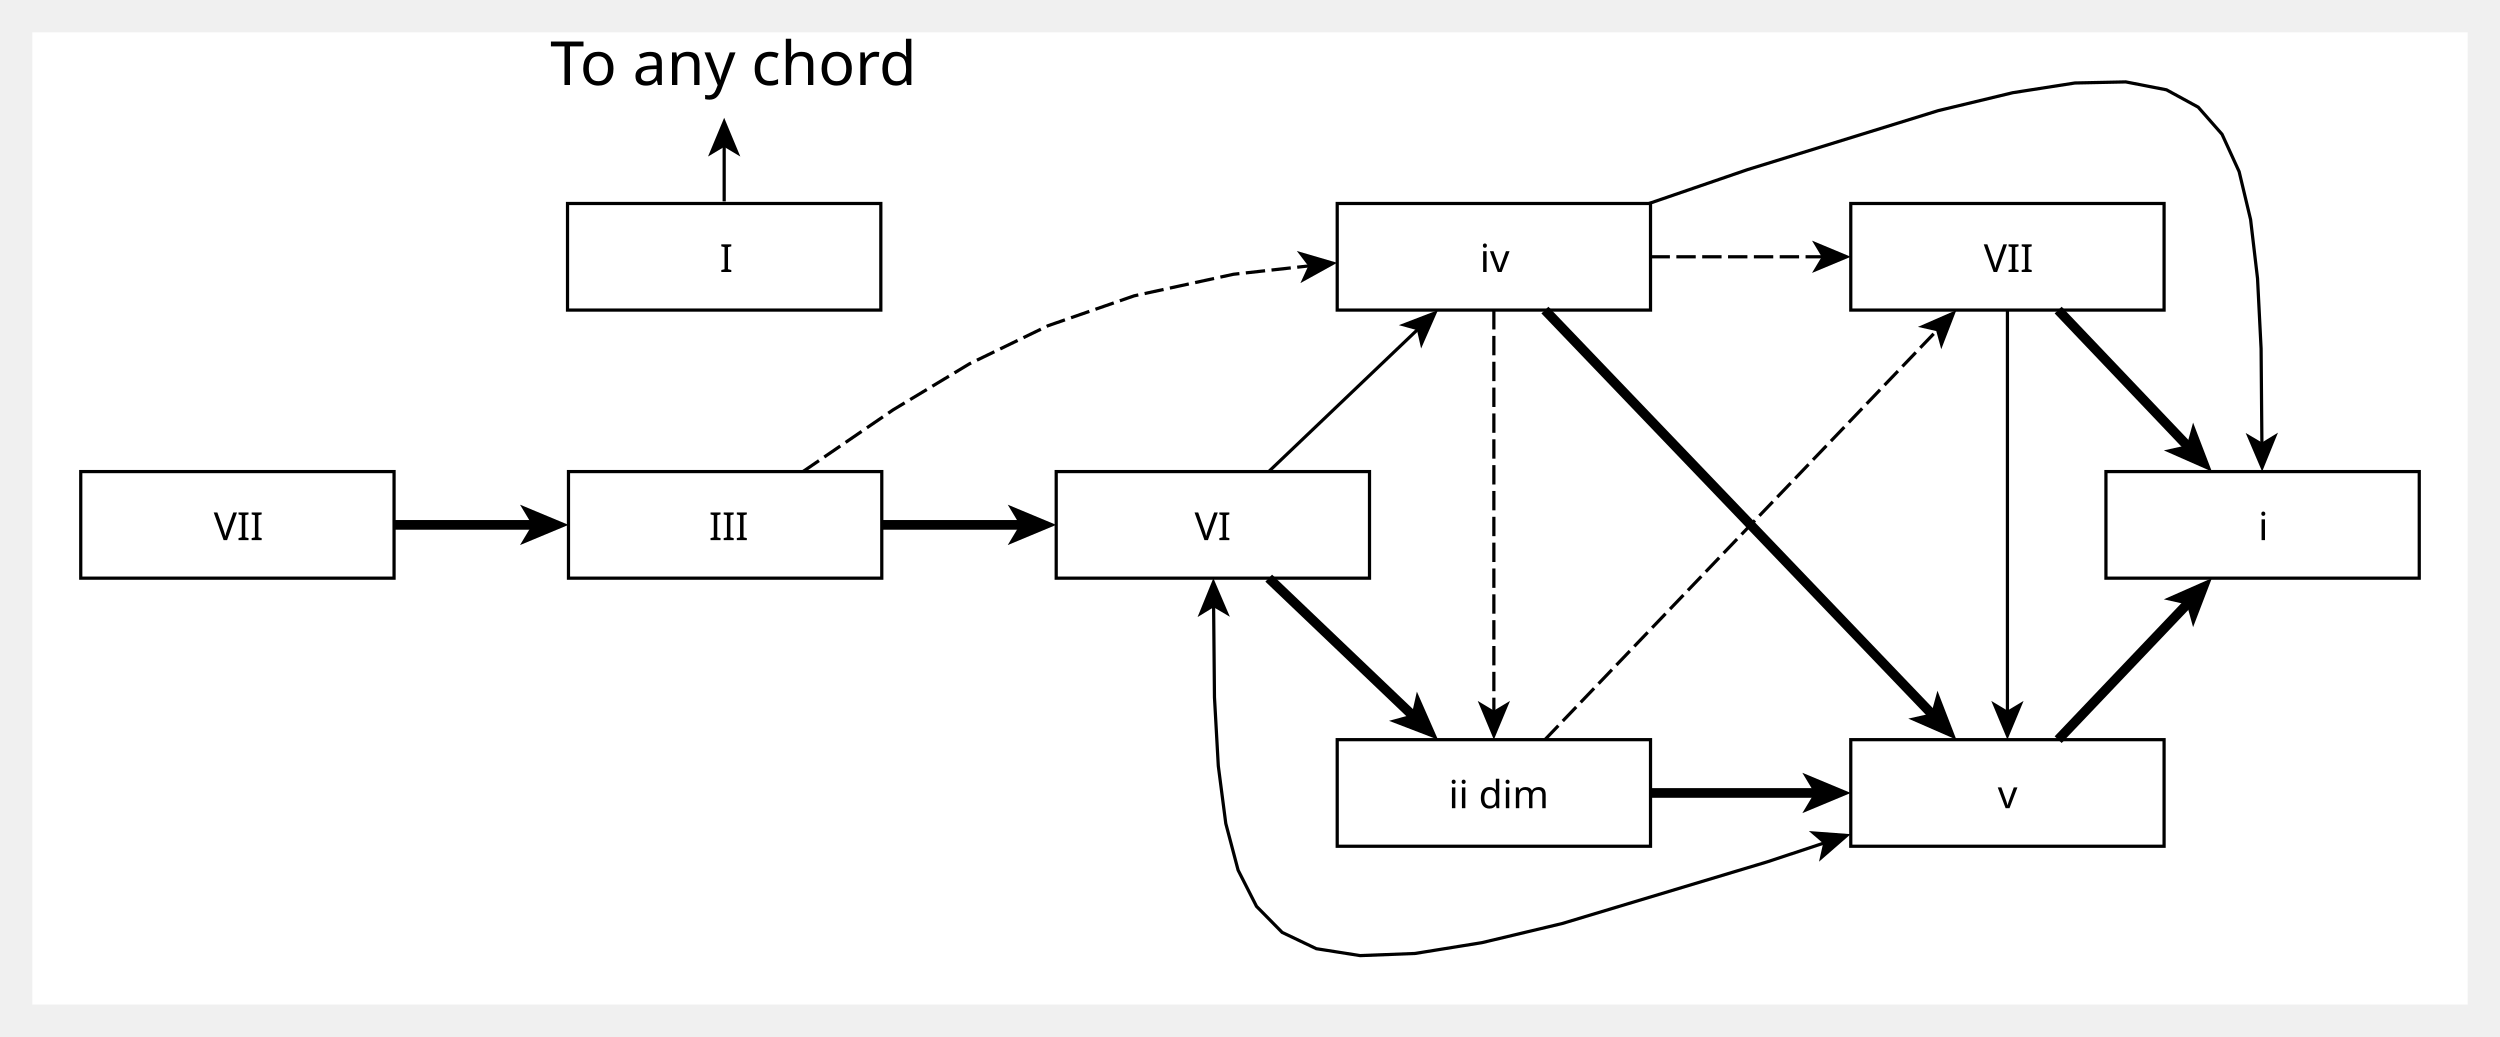
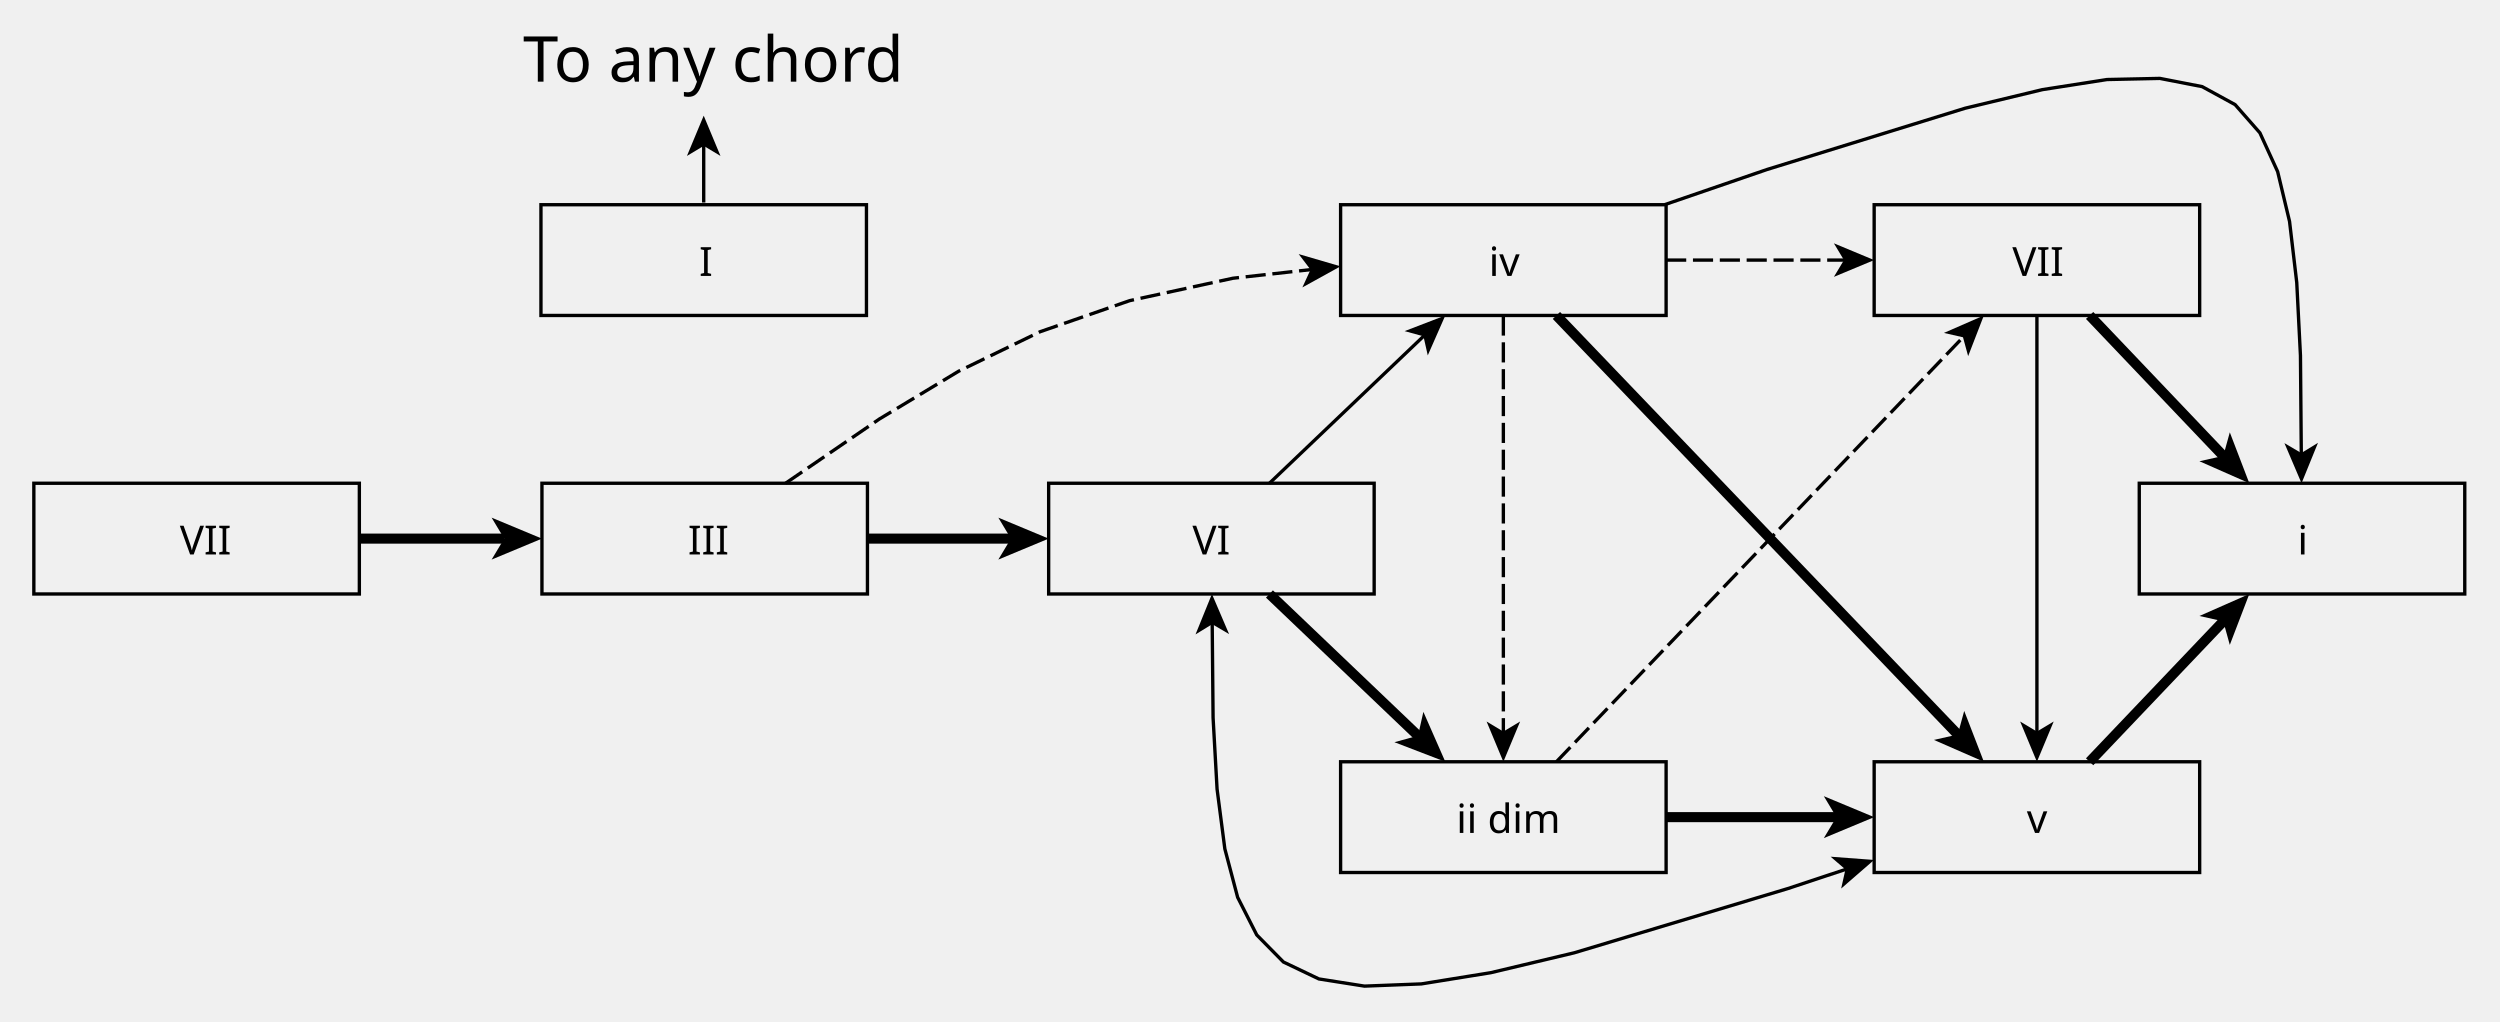
- <svg xmlns="http://www.w3.org/2000/svg" color-rendering="auto" color-interpolation="auto" text-rendering="auto" width="774" stroke-miterlimit="10" shape-rendering="auto" font-weight="normal" height="321" font-style="normal" font-size="12px" image-rendering="auto" id="svg2" version="1.1" style="font-size:12px;font-style:normal;font-weight:normal;fill:#000000;fill-opacity:1;stroke:#000000;stroke-width:1;stroke-linecap:square;stroke-linejoin:miter;stroke-miterlimit:10;stroke-opacity:1;stroke-dasharray:none;stroke-dashoffset:0;font-family:Dialog">
+ <svg xmlns="http://www.w3.org/2000/svg" width="745" stroke-miterlimit="10" font-weight="normal" height="304.366" font-style="normal" font-size="12px" viewBox="0 0 745 304.366" id="svg2" version="1.1" style="font-style:normal;font-weight:normal;font-size:12px;font-family:Dialog;color-interpolation:auto;fill:#000000;fill-opacity:1;stroke:#000000;stroke-width:1;stroke-linecap:square;stroke-linejoin:miter;stroke-miterlimit:10;stroke-dasharray:none;stroke-dashoffset:0;stroke-opacity:1;color-rendering:auto;image-rendering:auto;shape-rendering:auto;text-rendering:auto">
  <defs id="genericDefs">
    <defs id="defs1">
      <clipPath id="clipPath1" clipPathUnits="userSpaceOnUse">
-         <path id="path9" d="M 0,0 754,0 754,301 0,301 0,0 z" />
+         <path id="path9" d="M 0,0 H 754 V 301 H 0 Z" />
      </clipPath>
      <clipPath id="clipPath2" clipPathUnits="userSpaceOnUse">
-         <path id="path12" d="m -24,163 754,0 0,301 -754,0 0,-301 z" />
+         <path id="path12" d="M -24,163 H 730 V 464 H -24 Z" />
      </clipPath>
    </defs>
    <clipPath id="clipPath2-9" clipPathUnits="userSpaceOnUse">
-       <path id="path12-4" d="m 127,163 603,0 0,301 -603,0 0,-301 z" />
+       <path id="path12-4" d="M 127,163 H 730 V 464 H 127 Z" />
    </clipPath>
-     <clipPath id="clipPath4041" clipPathUnits="userSpaceOnUse">
-       <path id="path4043" d="m 127,163 603,0 0,301 -603,0 0,-301 z" />
+     <clipPath id="clipPath2-5" clipPathUnits="userSpaceOnUse">
+       <path id="path12-8" d="M -24,163 H 730 V 464 H -24 Z" />
+     </clipPath>
+     <clipPath id="clipPath93" clipPathUnits="userSpaceOnUse">
+       <path id="path91" d="M -24,163 H 730 V 464 H -24 Z" />
+     </clipPath>
+     <clipPath id="clipPath2-2" clipPathUnits="userSpaceOnUse">
+       <path id="path12-83" d="M -24,163 H 730 V 464 H -24 Z" />
+     </clipPath>
+     <clipPath id="clipPath2-3" clipPathUnits="userSpaceOnUse">
+       <path id="path12-43" d="M -24,163 H 730 V 464 H -24 Z" />
    </clipPath>
  </defs>
-   <g style="fill:#ffffff;stroke:#ffffff" id="g14" transform="translate(34,-153)" shape-rendering="geometricPrecision" text-rendering="geometricPrecision">
-     <rect style="stroke:none" id="rect16" clip-path="url(#clipPath2)" y="163" height="301" width="754" x="-24" />
+   <g style="fill:#ffffff;stroke:#ffffff;shape-rendering:geometricPrecision;text-rendering:geometricPrecision" id="g14" transform="translate(19.5,-154.993)" />
+   <g id="g3232" class="g-minprog-iii" transform="translate(-4.5,8.00704)">
+     <rect transform="translate(24,-163)" style="fill:none;stroke-linecap:butt;stroke-miterlimit:1.45" id="rect20" clip-path="url(#clipPath2)" y="299" height="33" width="97" x="142" />
+     <text transform="translate(24,-163)" style="line-height:0%;font-family:sans-serif;stroke:none" id="text22" clip-path="url(#clipPath2)" y="320.214" xml:space="preserve" x="185.499">III</text>
  </g>
-   <g id="g3232" class="g-minprog-iii" transform="translate(10,10)">
-     <rect transform="translate(24,-163)" style="fill:none;stroke-linecap:butt;stroke-miterlimit:1.45" id="rect20" clip-path="url(#clipPath2)" y="299" height="33" width="97" x="142" />
-     <text transform="translate(24,-163)" style="stroke:none;font-family:sans-serif" id="text22" clip-path="url(#clipPath2)" y="320.214" xml:space="preserve" x="185.499">III</text>
+   <g id="g3236" class="g-minprog-vi" transform="translate(-4.5,8.00704)">
+     <rect transform="translate(24,-163)" style="fill:none;stroke-linecap:butt;stroke-miterlimit:1.45" id="rect24" clip-path="url(#clipPath2)" y="299" height="33" width="97" x="293" />
+     <text transform="translate(24,-163)" style="line-height:0%;font-family:sans-serif;stroke:none" id="text26" clip-path="url(#clipPath2)" y="320.214" xml:space="preserve" x="335.831">VI</text>
  </g>
-   <g id="g3236" class="g-minprog-vi" transform="translate(10,10)">
-     <rect transform="translate(24,-163)" style="fill:none;stroke-linecap:butt;stroke-miterlimit:1.45" id="rect24" clip-path="url(#clipPath2)" y="299" height="33" width="97" x="293" />
-     <text transform="translate(24,-163)" style="stroke:none;font-family:sans-serif" id="text26" clip-path="url(#clipPath2)" y="320.214" xml:space="preserve" x="335.831">VI</text>
+   <g id="g3240" class="g-minprog-iv" transform="translate(-4.5,8.00704)">
+     <rect transform="translate(24,-163)" style="fill:none;stroke-linecap:butt;stroke-miterlimit:1.45" id="rect28" clip-path="url(#clipPath2)" y="216" height="33" width="97" x="380" />
+     <text transform="translate(24,-163)" style="line-height:0%;font-family:sans-serif;stroke:none" id="text30" clip-path="url(#clipPath2)" y="237.214" xml:space="preserve" x="424.167">iv</text>
  </g>
-   <g id="g3240" class="g-minprog-iv" transform="translate(10,10)">
-     <rect transform="translate(24,-163)" style="fill:none;stroke-linecap:butt;stroke-miterlimit:1.45" id="rect28" clip-path="url(#clipPath2)" y="216" height="33" width="97" x="380" />
-     <text transform="translate(24,-163)" style="stroke:none;font-family:sans-serif" id="text30" clip-path="url(#clipPath2)" y="237.214" xml:space="preserve" x="424.167">iv</text>
+   <g id="g3244" class="g-minprog-iidim" transform="translate(-4.5,8.00704)">
+     <rect transform="translate(24,-163)" style="fill:none;stroke-linecap:butt;stroke-miterlimit:1.45" id="rect32" clip-path="url(#clipPath2)" y="382" height="33" width="97" x="380" />
+     <text transform="translate(24,-163)" style="line-height:0%;font-family:sans-serif;stroke:none" id="text34" clip-path="url(#clipPath2)" y="403.214" xml:space="preserve" x="414.499">ii dim</text>
  </g>
-   <g id="g3244" class="g-minprog-iidim" transform="translate(10,10)">
-     <rect transform="translate(24,-163)" style="fill:none;stroke-linecap:butt;stroke-miterlimit:1.45" id="rect32" clip-path="url(#clipPath2)" y="382" height="33" width="97" x="380" />
-     <text transform="translate(24,-163)" style="stroke:none;font-family:sans-serif" id="text34" clip-path="url(#clipPath2)" y="403.214" xml:space="preserve" x="414.499">ii dim</text>
+   <g id="g3248" class="g-minprog-vii" transform="translate(-4.5,8.00704)">
+     <rect transform="translate(24,-163)" style="fill:none;stroke-linecap:butt;stroke-miterlimit:1.45" id="rect36" clip-path="url(#clipPath2)" y="216" height="33" width="97" x="539" />
+     <text transform="translate(24,-163)" style="line-height:0%;font-family:sans-serif;stroke:none" id="text38" clip-path="url(#clipPath2)" y="237.214" xml:space="preserve" x="580.164">VII</text>
  </g>
-   <g id="g3248" class="g-minprog-vii" transform="translate(10,10)">
-     <rect transform="translate(24,-163)" style="fill:none;stroke-linecap:butt;stroke-miterlimit:1.45" id="rect36" clip-path="url(#clipPath2)" y="216" height="33" width="97" x="539" />
-     <text transform="translate(24,-163)" style="stroke:none;font-family:sans-serif" id="text38" clip-path="url(#clipPath2)" y="237.214" xml:space="preserve" x="580.164">VII</text>
+   <g id="g3252" class="g-minprog-v" transform="translate(-4.5,8.00704)">
+     <rect transform="translate(24,-163)" style="fill:none;stroke-linecap:butt;stroke-miterlimit:1.45" id="rect40" clip-path="url(#clipPath2)" y="382" height="33" width="97" x="539" />
+     <text transform="translate(24,-163)" style="line-height:0%;font-family:sans-serif;stroke:none" id="text42" clip-path="url(#clipPath2)" y="403.214" xml:space="preserve" x="584.5">v</text>
  </g>
-   <g id="g3252" class="g-minprog-v" transform="translate(10,10)">
-     <rect transform="translate(24,-163)" style="fill:none;stroke-linecap:butt;stroke-miterlimit:1.45" id="rect40" clip-path="url(#clipPath2)" y="382" height="33" width="97" x="539" />
-     <text transform="translate(24,-163)" style="stroke:none;font-family:sans-serif" id="text42" clip-path="url(#clipPath2)" y="403.214" xml:space="preserve" x="584.5">v</text>
+   <g id="g3224" class="g-minprog-i" transform="translate(-4.5,8.00704)">
+     <rect transform="translate(23.70454,-163)" style="fill:none;stroke-linecap:butt;stroke-miterlimit:1.45" id="rect44" clip-path="url(#clipPath2)" y="216" height="33" width="97" x="142" />
+     <text transform="translate(24,-163)" style="line-height:0%;font-family:sans-serif;stroke:none" id="text46" clip-path="url(#clipPath2)" y="237.214" xml:space="preserve" x="188.833">I</text>
  </g>
-   <g id="g3224" class="g-minprog-i" transform="translate(10,10)">
-     <rect transform="translate(23.70454,-163)" style="fill:none;stroke-linecap:butt;stroke-miterlimit:1.45" id="rect44" clip-path="url(#clipPath2)" y="216" height="33" width="97" x="142" />
-     <text transform="translate(24,-163)" style="stroke:none;font-family:sans-serif" id="text46" clip-path="url(#clipPath2)" y="237.214" xml:space="preserve" x="188.833">I</text>
+   <g id="g3256" class="g-minprog-i" transform="translate(-4.5,8.00704)">
+     <rect transform="translate(24,-163)" style="fill:none;stroke-linecap:butt;stroke-miterlimit:1.45" id="rect48" clip-path="url(#clipPath2)" y="299" height="33" width="97" x="618" />
+     <text transform="translate(24,-163)" style="line-height:0%;font-family:sans-serif;stroke:none" id="text50" clip-path="url(#clipPath2)" y="320.214" xml:space="preserve" x="665.167">i</text>
  </g>
-   <g id="g3256" class="g-minprog-i" transform="translate(10,10)">
-     <rect transform="translate(24,-163)" style="fill:none;stroke-linecap:butt;stroke-miterlimit:1.45" id="rect48" clip-path="url(#clipPath2)" y="299" height="33" width="97" x="618" />
-     <text transform="translate(24,-163)" style="stroke:none;font-family:sans-serif" id="text50" clip-path="url(#clipPath2)" y="320.214" xml:space="preserve" x="665.167">i</text>
+   <path d="m 239,315.5 h 44" clip-path="url(#clipPath2)" id="path56" style="fill:none;stroke-width:3;stroke-linecap:butt;stroke-miterlimit:1.45;font-variant-east_asian:normal;opacity:1;vector-effect:none;fill-opacity:1;stroke:#000000;stroke-linejoin:miter;stroke-dasharray:none;stroke-dashoffset:0;stroke-opacity:1" transform="translate(19.5,-154.993)" />
+   <path d="m 293,315.5 -15,-6.25 3.75,6.25 -3.75,6.25 z" clip-path="url(#clipPath2)" id="path58" style="stroke:none" transform="translate(19.5,-154.993)" />
+   <path d="m 358.795,299 46.621,-44.478" clip-path="url(#clipPath2)" id="path60" style="fill:none;stroke-linecap:butt;stroke-miterlimit:1.45" transform="translate(19.5,-154.993)" />
+   <path d="m 411.205,249 -12.134,4.666 5.622,1.547 1.281,5.689 z" clip-path="url(#clipPath2)" id="path62" style="stroke:none" transform="translate(19.5,-154.993)" />
+   <path d="m 214.598,299 27.96,-19.145 23.62,-14.238 24.291,-11.774 26.669,-9.254 30.756,-6.679 24.138,-2.674" clip-path="url(#clipPath2)" id="path64" style="fill:none;stroke-linecap:butt;stroke-miterlimit:1.45;stroke-dasharray:6, 2" transform="translate(19.5,-154.993)" />
+   <path d="m 379.984,234.356 -12.477,-3.649 3.532,4.639 -2.431,5.3 z" clip-path="url(#clipPath2)" id="path66" style="stroke:none" transform="translate(19.5,-154.993)" />
+   <path d="m 358.795,332 45.174,43.097" clip-path="url(#clipPath2)" id="path68" style="fill:none;stroke-width:3;stroke-linecap:butt;stroke-miterlimit:1.45" transform="translate(19.5,-154.993)" />
+   <path d="m 411.205,382 -6.539,-14.876 -1.601,7.111 -7.027,1.934 z" clip-path="url(#clipPath2)" id="path70" style="stroke:none" transform="translate(19.5,-154.993)" />
+   <path d="M 428.5,249 V 374" clip-path="url(#clipPath2)" id="path72" style="fill:none;stroke-linecap:butt;stroke-miterlimit:1.45;stroke-dasharray:6, 2" transform="translate(19.5,-154.993)" />
+   <path d="m 428.5,382 5,-12 -5,3 -5,-3 z" clip-path="url(#clipPath2)" id="path74" style="stroke:none" transform="translate(19.5,-154.993)" />
+   <path d="M 444.304,382 566.162,254.777" clip-path="url(#clipPath2)" id="path76" style="fill:none;stroke-linecap:butt;stroke-miterlimit:1.45;stroke-dasharray:6, 2" transform="translate(19.5,-154.993)" />
+   <path d="m 571.696,249 -11.911,5.207 5.686,1.292 1.536,5.625 z" clip-path="url(#clipPath2)" id="path78" style="stroke:none" transform="translate(19.5,-154.993)" />
+   <path d="m 477,232.5 h 54" clip-path="url(#clipPath2)" id="path80" style="fill:none;stroke-linecap:butt;stroke-miterlimit:1.45;stroke-dasharray:6, 2" transform="translate(19.5,-154.993)" />
+   <path d="m 539,232.5 -12,-5 3,5 -3,5 z" clip-path="url(#clipPath2)" id="path82" style="stroke:none" transform="translate(19.5,-154.993)" />
+   <path d="M 444.304,249 564.779,374.778" clip-path="url(#clipPath2)" id="path84" style="fill:none;stroke-width:3;stroke-linecap:butt;stroke-miterlimit:1.45" transform="translate(19.5,-154.993)" />
+   <path d="m 571.696,382 -5.862,-15.156 -1.92,7.031 -7.107,1.615 z" clip-path="url(#clipPath2)" id="path86" style="stroke:none" transform="translate(19.5,-154.993)" />
+   <path d="m 477,398.5 h 52" clip-path="url(#clipPath2)" id="path88" style="fill:none;stroke-width:3;stroke-linecap:butt;stroke-miterlimit:1.45" transform="translate(19.5,-154.993)" />
+   <path d="m 539,398.5 -15,-6.25 3.75,6.25 -3.75,6.25 z" clip-path="url(#clipPath2)" id="path90" style="stroke:none" transform="translate(19.5,-154.993)" />
+   <path d="M 587.5,249 V 374" clip-path="url(#clipPath2)" id="path92" style="fill:none;stroke-linecap:butt;stroke-miterlimit:1.45" transform="translate(19.5,-154.993)" />
+   <path d="m 587.5,382 5,-12 -5,3 -5,-3 z" clip-path="url(#clipPath2)" id="path94" style="stroke:none" transform="translate(19.5,-154.993)" />
+   <path d="m 531.387,413.773 -18.22,6.046 -63.562,19.114 -24.837,5.919 -20.708,3.345 -16.954,0.659 -13.576,-2.138 -10.573,-5.048 -7.945,-8.068 -5.693,-11.201 -3.816,-14.445 -2.315,-17.801 -1.189,-21.269 -0.271,-28.888" clip-path="url(#clipPath2)" id="path96" style="fill:none;stroke-linecap:butt;stroke-miterlimit:1.45" transform="translate(19.5,-154.993)" />
+   <path d="m 538.98,411.254 -12.964,-0.966 4.422,3.8 -1.272,5.69 z" clip-path="url(#clipPath2)" id="path98" style="stroke:none" transform="translate(19.5,-154.993)" />
+   <path d="m 341.655,332 -4.887,12.046 4.972,-3.047 5.028,2.953 z" clip-path="url(#clipPath2)" id="path100" style="stroke:none" transform="translate(19.5,-154.993)" />
+   <path d="m 603.205,249 40.696,42.757" clip-path="url(#clipPath2)" id="path102" style="fill:none;stroke-width:3;stroke-linecap:butt;stroke-miterlimit:1.45" transform="translate(19.5,-154.993)" />
+   <path d="m 650.795,299 -5.814,-15.174 -1.942,7.025 -7.112,1.593 z" clip-path="url(#clipPath2)" id="path104" style="stroke:none" transform="translate(19.5,-154.993)" />
+   <path d="m 603.205,382 40.696,-42.757" clip-path="url(#clipPath2)" id="path106" style="fill:none;stroke-width:3;stroke-linecap:butt;stroke-miterlimit:1.45" transform="translate(19.5,-154.993)" />
+   <path d="m 650.795,332 -14.869,6.556 7.112,1.593 1.942,7.025 z" clip-path="url(#clipPath2)" id="path108" style="stroke:none" transform="translate(19.5,-154.993)" />
+   <path d="m 476.525,216 30.533,-10.49 59.035,-18.26 23.068,-5.552 19.233,-3.005 15.747,-0.336 12.609,2.455 9.82,5.367 7.379,8.401 5.288,11.556 3.544,14.833 2.15,18.231 1.104,21.751 0.256,30.049" clip-path="url(#clipPath2)" id="path110" style="fill:none;stroke-linecap:butt;stroke-miterlimit:1.45" transform="translate(19.5,-154.993)" />
+   <path d="m 666.359,299 4.898,-12.042 -4.974,3.042 -5.025,-2.957 z" clip-path="url(#clipPath2)" id="path112" style="stroke:none" transform="translate(19.5,-154.993)" />
+   <path d="m 142,315.5 -15,-6.25 3.75,6.25 -3.75,6.25 z" clip-path="url(#clipPath2)" id="path116" style="stroke:none" transform="translate(19.5,-154.993)" />
+   <text id="text3135" y="24.331" x="155.876" style="font-style:normal;font-weight:normal;line-height:0%;font-family:sans-serif;letter-spacing:0px;word-spacing:0px;fill:#000000;fill-opacity:1;stroke:none" xml:space="preserve">
+     <tspan style="font-size:18.862px;line-height:1.25;font-family:LatoLatin;-inkscape-font-specification:LatoLatin" y="24.331" x="155.876" id="tspan3137">To any chord</tspan>
+   </text>
+   <path transform="rotate(180,398.6023,188.6268)" d="m 587.5,316.894 v 17.889" clip-path="url(#clipPath2-9)" id="path88-8" style="fill:none;stroke-linecap:butt;stroke-miterlimit:1.45" />
+   <path transform="rotate(180,398.6023,188.6268)" d="m 587.5,342.783 5,-12 -5,3 -5,-3 z" clip-path="url(#clipPath2-9)" id="path90-8" style="stroke:none" />
+   <g style="font-style:normal;font-weight:normal;font-size:12px;font-family:Dialog;color-interpolation:auto;fill:#000000;fill-opacity:1;stroke:#000000;stroke-width:1;stroke-linecap:square;stroke-linejoin:miter;stroke-miterlimit:10;stroke-dasharray:none;stroke-dashoffset:0;stroke-opacity:1;color-rendering:auto;image-rendering:auto;shape-rendering:auto;text-rendering:auto" id="g3232-9" class="g-minprog-iii" transform="translate(-155.9145,8.00704)">
+     <g id="g3837" class="g-minprog-vii">
+       <rect x="142" width="97" height="33" y="299" clip-path="url(#clipPath2-5)" id="rect20-1" style="fill:none;stroke-linecap:butt;stroke-miterlimit:1.45" transform="translate(24,-163)" />
+       <text x="185.499" xml:space="preserve" y="320.214" clip-path="url(#clipPath2-5)" id="text22-1" style="line-height:0%;font-family:sans-serif;stroke:none" transform="translate(24,-163)">VII</text>
+     </g>
  </g>
-   <g id="g3228" class="g-minprog-vii" transform="translate(10,10)">
-     <rect transform="translate(24,-163)" style="fill:none;stroke-linecap:butt;stroke-miterlimit:1.45" id="rect52" clip-path="url(#clipPath2)" y="299" height="33" width="97" x="-9" />
-     <text transform="translate(24,-163)" style="stroke:none;font-family:sans-serif" id="text54" clip-path="url(#clipPath2)" y="320.214" xml:space="preserve" x="32.164">VII</text>
-   </g>
-   <path d="m 239,315.5 44,0" clip-path="url(#clipPath2)" id="path56" style="fill:none;stroke-width:3;stroke-linecap:butt;stroke-miterlimit:1.45" transform="translate(34,-153)" />
-   <path d="m 293,315.5 -15,-6.25 3.75,6.25 -3.75,6.25 z" clip-path="url(#clipPath2)" id="path58" style="stroke:none" transform="translate(34,-153)" />
-   <path d="m 358.795,299 46.621,-44.478" clip-path="url(#clipPath2)" id="path60" style="fill:none;stroke-linecap:butt;stroke-miterlimit:1.45" transform="translate(34,-153)" />
-   <path d="m 411.205,249 -12.134,4.666 5.622,1.547 1.281,5.689 z" clip-path="url(#clipPath2)" id="path62" style="stroke:none" transform="translate(34,-153)" />
-   <path d="m 214.598,299 27.96,-19.145 23.62,-14.238 24.291,-11.774 26.669,-9.254 30.756,-6.679 24.138,-2.674" clip-path="url(#clipPath2)" id="path64" style="fill:none;stroke-linecap:butt;stroke-miterlimit:1.45;stroke-dasharray:6, 2" transform="translate(34,-153)" />
-   <path d="m 379.984,234.356 -12.477,-3.649 3.532,4.639 -2.431,5.3 z" clip-path="url(#clipPath2)" id="path66" style="stroke:none" transform="translate(34,-153)" />
-   <path d="m 358.795,332 45.174,43.097" clip-path="url(#clipPath2)" id="path68" style="fill:none;stroke-width:3;stroke-linecap:butt;stroke-miterlimit:1.45" transform="translate(34,-153)" />
-   <path d="m 411.205,382 -6.539,-14.876 -1.601,7.111 -7.027,1.934 z" clip-path="url(#clipPath2)" id="path70" style="stroke:none" transform="translate(34,-153)" />
-   <path d="m 428.5,249 0,125" clip-path="url(#clipPath2)" id="path72" style="fill:none;stroke-linecap:butt;stroke-miterlimit:1.45;stroke-dasharray:6, 2" transform="translate(34,-153)" />
-   <path d="m 428.5,382 5,-12 -5,3 -5,-3 z" clip-path="url(#clipPath2)" id="path74" style="stroke:none" transform="translate(34,-153)" />
-   <path d="M 444.304,382 566.162,254.777" clip-path="url(#clipPath2)" id="path76" style="fill:none;stroke-linecap:butt;stroke-miterlimit:1.45;stroke-dasharray:6, 2" transform="translate(34,-153)" />
-   <path d="m 571.696,249 -11.911,5.207 5.686,1.292 1.536,5.625 z" clip-path="url(#clipPath2)" id="path78" style="stroke:none" transform="translate(34,-153)" />
-   <path d="m 477,232.5 54,0" clip-path="url(#clipPath2)" id="path80" style="fill:none;stroke-linecap:butt;stroke-miterlimit:1.45;stroke-dasharray:6, 2" transform="translate(34,-153)" />
-   <path d="m 539,232.5 -12,-5 3,5 -3,5 z" clip-path="url(#clipPath2)" id="path82" style="stroke:none" transform="translate(34,-153)" />
-   <path d="M 444.304,249 564.779,374.778" clip-path="url(#clipPath2)" id="path84" style="fill:none;stroke-width:3;stroke-linecap:butt;stroke-miterlimit:1.45" transform="translate(34,-153)" />
-   <path d="m 571.696,382 -5.862,-15.156 -1.92,7.031 -7.107,1.615 z" clip-path="url(#clipPath2)" id="path86" style="stroke:none" transform="translate(34,-153)" />
-   <path d="m 477,398.5 52,0" clip-path="url(#clipPath2)" id="path88" style="fill:none;stroke-width:3;stroke-linecap:butt;stroke-miterlimit:1.45" transform="translate(34,-153)" />
-   <path d="m 539,398.5 -15,-6.25 3.75,6.25 -3.75,6.25 z" clip-path="url(#clipPath2)" id="path90" style="stroke:none" transform="translate(34,-153)" />
-   <path d="m 587.5,249 0,125" clip-path="url(#clipPath2)" id="path92" style="fill:none;stroke-linecap:butt;stroke-miterlimit:1.45" transform="translate(34,-153)" />
-   <path d="m 587.5,382 5,-12 -5,3 -5,-3 z" clip-path="url(#clipPath2)" id="path94" style="stroke:none" transform="translate(34,-153)" />
-   <path d="m 531.387,413.773 -18.22,6.046 -63.562,19.114 -24.837,5.919 -20.708,3.345 -16.954,0.659 -13.576,-2.138 -10.573,-5.048 -7.945,-8.068 -5.693,-11.201 -3.816,-14.445 -2.315,-17.801 -1.189,-21.269 -0.271,-28.888" clip-path="url(#clipPath2)" id="path96" style="fill:none;stroke-linecap:butt;stroke-miterlimit:1.45" transform="translate(34,-153)" />
-   <path d="m 538.98,411.254 -12.964,-0.966 4.422,3.8 -1.272,5.69 z" clip-path="url(#clipPath2)" id="path98" style="stroke:none" transform="translate(34,-153)" />
-   <path d="m 341.655,332 -4.887,12.046 4.972,-3.047 5.028,2.953 z" clip-path="url(#clipPath2)" id="path100" style="stroke:none" transform="translate(34,-153)" />
-   <path d="m 603.205,249 40.696,42.757" clip-path="url(#clipPath2)" id="path102" style="fill:none;stroke-width:3;stroke-linecap:butt;stroke-miterlimit:1.45" transform="translate(34,-153)" />
-   <path d="m 650.795,299 -5.814,-15.174 -1.942,7.025 -7.112,1.593 z" clip-path="url(#clipPath2)" id="path104" style="stroke:none" transform="translate(34,-153)" />
-   <path d="m 603.205,382 40.696,-42.757" clip-path="url(#clipPath2)" id="path106" style="fill:none;stroke-width:3;stroke-linecap:butt;stroke-miterlimit:1.45" transform="translate(34,-153)" />
-   <path d="m 650.795,332 -14.869,6.556 7.112,1.593 1.942,7.025 z" clip-path="url(#clipPath2)" id="path108" style="stroke:none" transform="translate(34,-153)" />
-   <path d="m 476.525,216 30.533,-10.49 59.035,-18.26 23.068,-5.552 19.233,-3.005 15.747,-0.336 12.609,2.455 9.82,5.367 7.379,8.401 5.288,11.556 3.544,14.833 2.15,18.231 1.104,21.751 0.256,30.049" clip-path="url(#clipPath2)" id="path110" style="fill:none;stroke-linecap:butt;stroke-miterlimit:1.45" transform="translate(34,-153)" />
-   <path d="m 666.359,299 4.898,-12.042 -4.974,3.042 -5.025,-2.957 z" clip-path="url(#clipPath2)" id="path112" style="stroke:none" transform="translate(34,-153)" />
-   <path d="m 88,315.5 44,0" clip-path="url(#clipPath2)" id="path114" style="fill:none;stroke-width:3;stroke-linecap:butt;stroke-miterlimit:1.45" transform="translate(34,-153)" />
-   <path d="m 142,315.5 -15,-6.25 3.75,6.25 -3.75,6.25 z" clip-path="url(#clipPath2)" id="path116" style="stroke:none" transform="translate(34,-153)" />
-   <text id="text3135" y="26.324" x="170.376" style="font-size:18.862px;font-style:normal;font-weight:normal;line-height:125%;letter-spacing:0px;word-spacing:0px;fill:#000000;fill-opacity:1;stroke:none;font-family:sans-serif" xml:space="preserve">
-     <tspan style="font-family:LatoLatin;-inkscape-font-specification:LatoLatin" y="26.324" x="170.376" id="tspan3137">To any chord</tspan>
-   </text>
-   <path transform="matrix(-1,0,0,-1,811.7045,379.2466)" d="m 587.5,316.894 0,17.889" clip-path="url(#clipPath2-9)" id="path88-8" style="fill:none;stroke-linecap:butt;stroke-miterlimit:1.45" />
-   <path transform="matrix(-1,0,0,-1,811.7045,379.2466)" d="m 587.5,342.783 5,-12 -5,3 -5,-3 z" clip-path="url(#clipPath2-9)" id="path90-8" style="stroke:none" />
+   <path d="m 239,315.5 h 44" clip-path="url(#clipPath2-3)" id="path56-4" style="font-style:normal;font-weight:normal;font-size:12px;font-family:Dialog;color-interpolation:auto;fill:none;fill-opacity:1;stroke:#000000;stroke-width:3;stroke-linecap:butt;stroke-linejoin:miter;stroke-miterlimit:1.45;stroke-dasharray:none;stroke-dashoffset:0;stroke-opacity:1;color-rendering:auto;image-rendering:auto;shape-rendering:auto;text-rendering:auto" transform="matrix(0.9738413,0,0,1,-125.3471,-154.993)" />
</svg>
